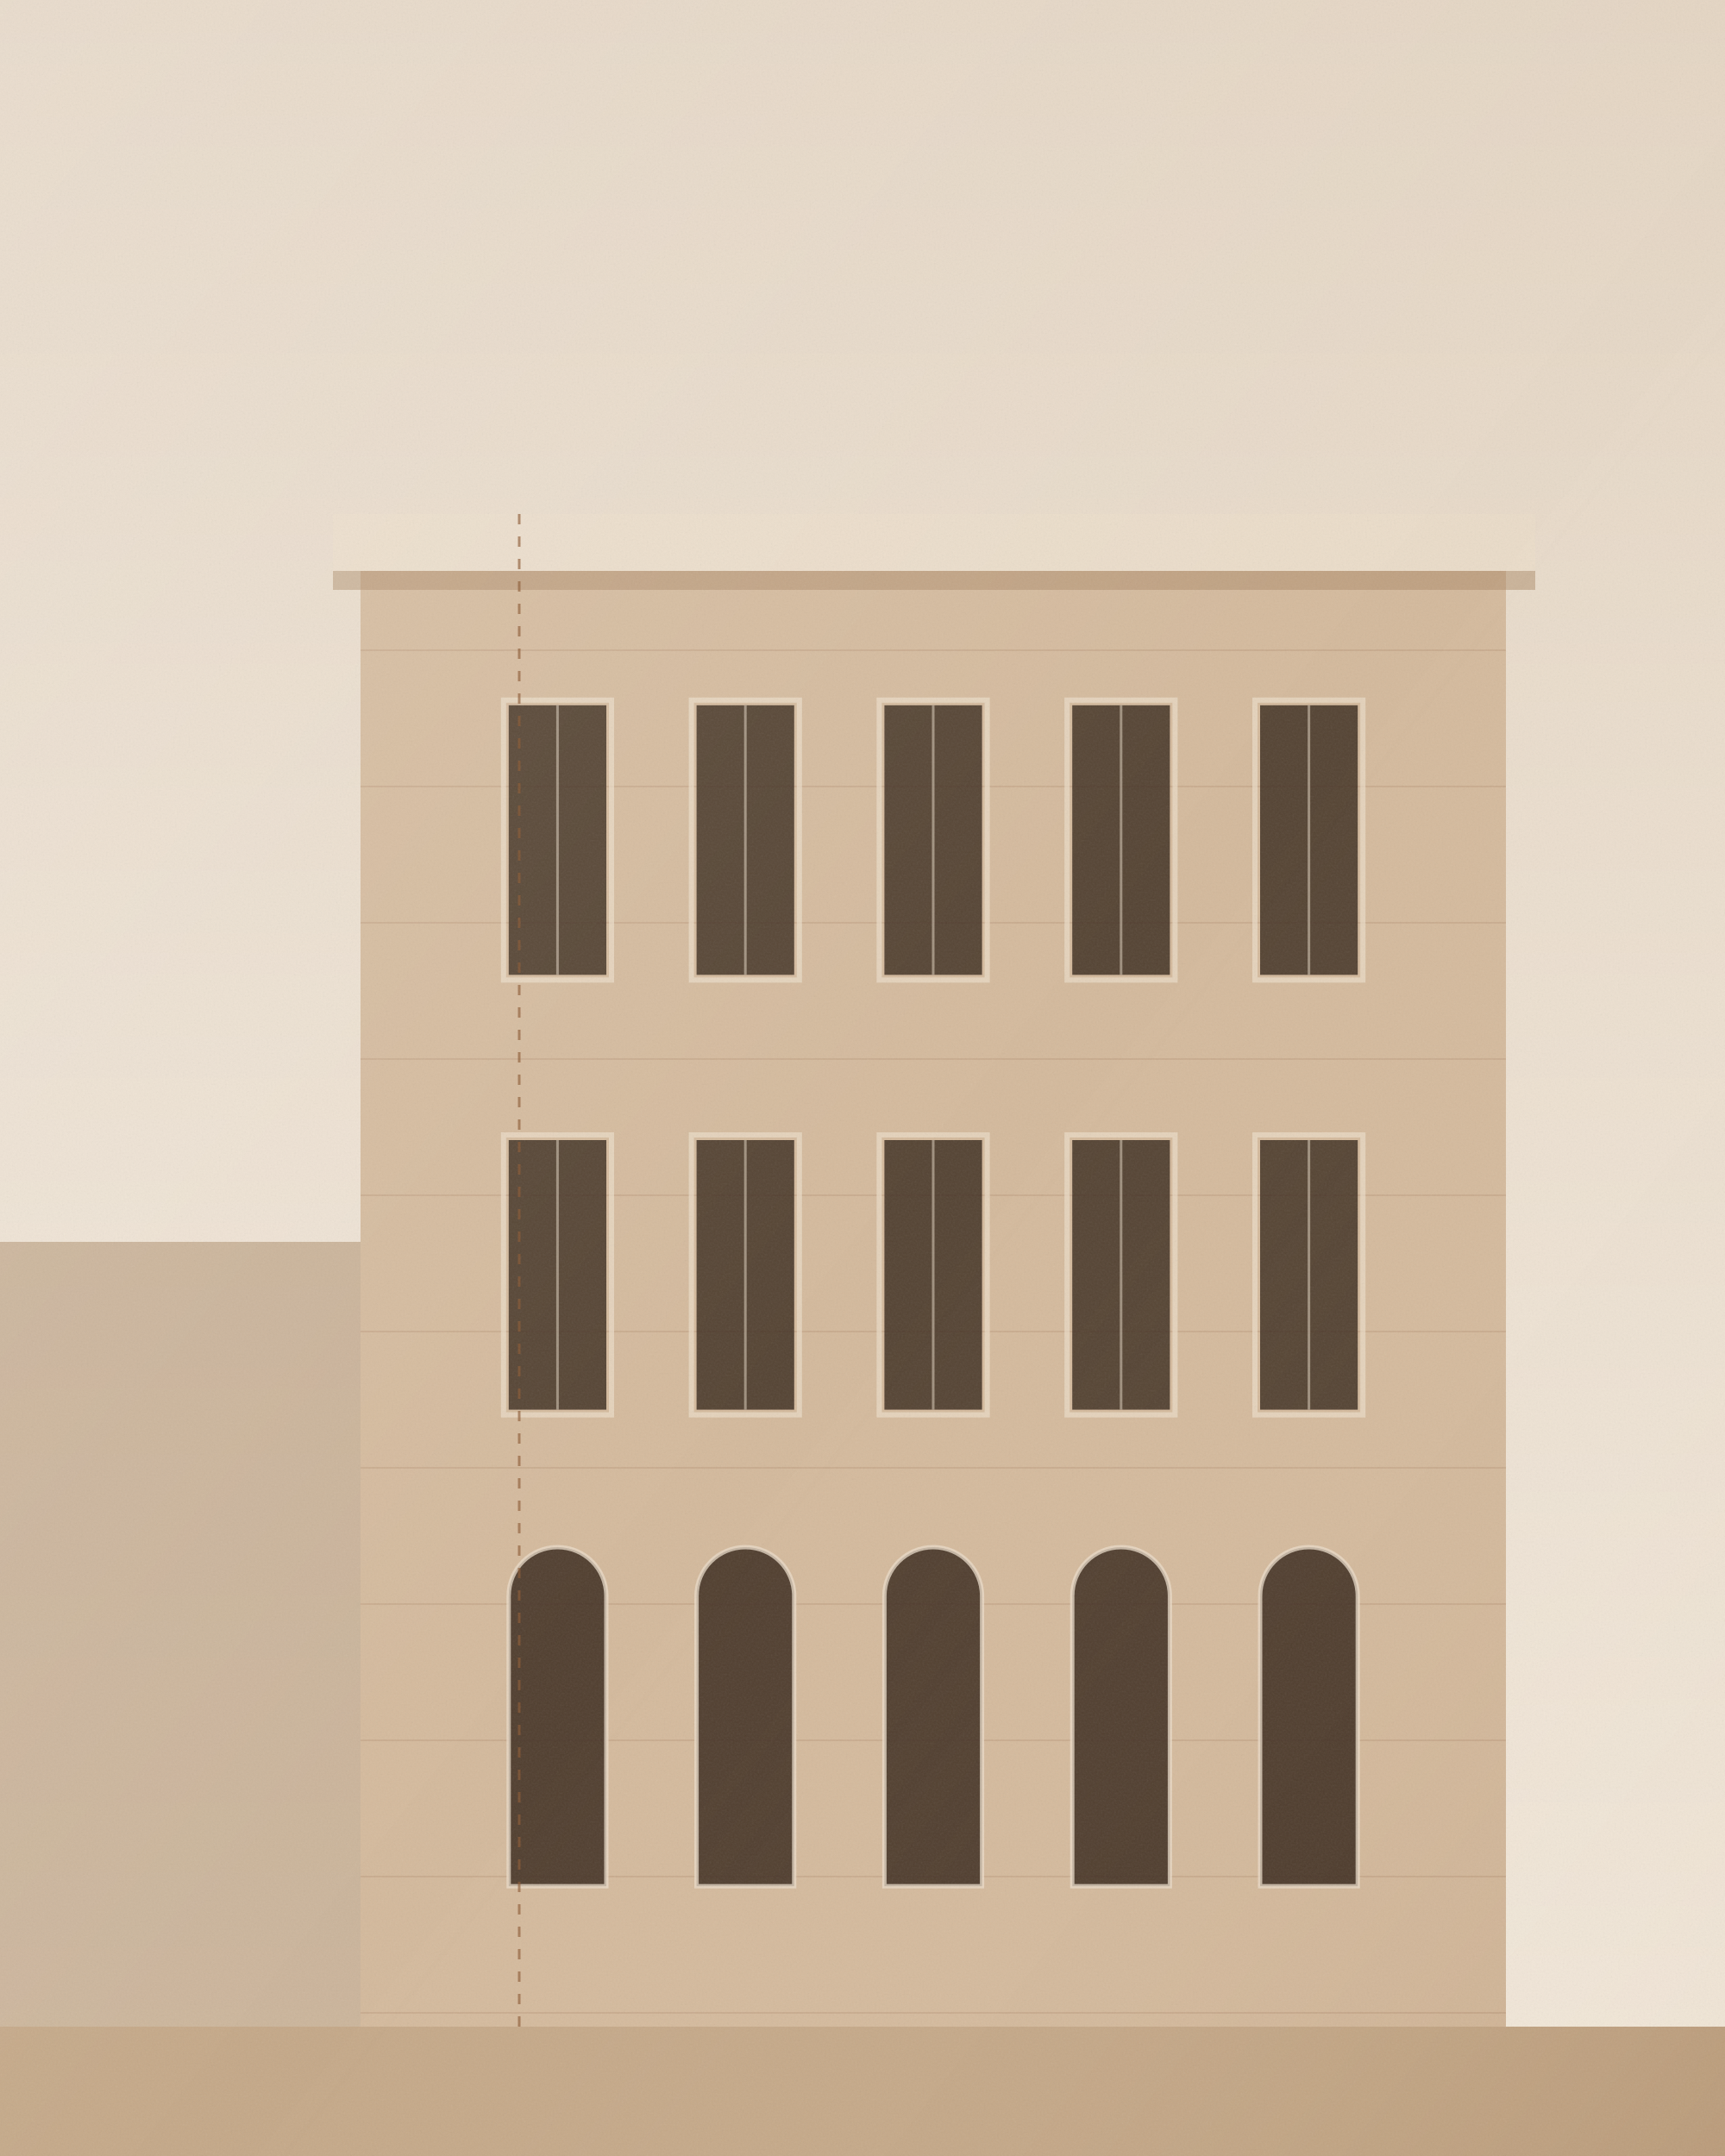
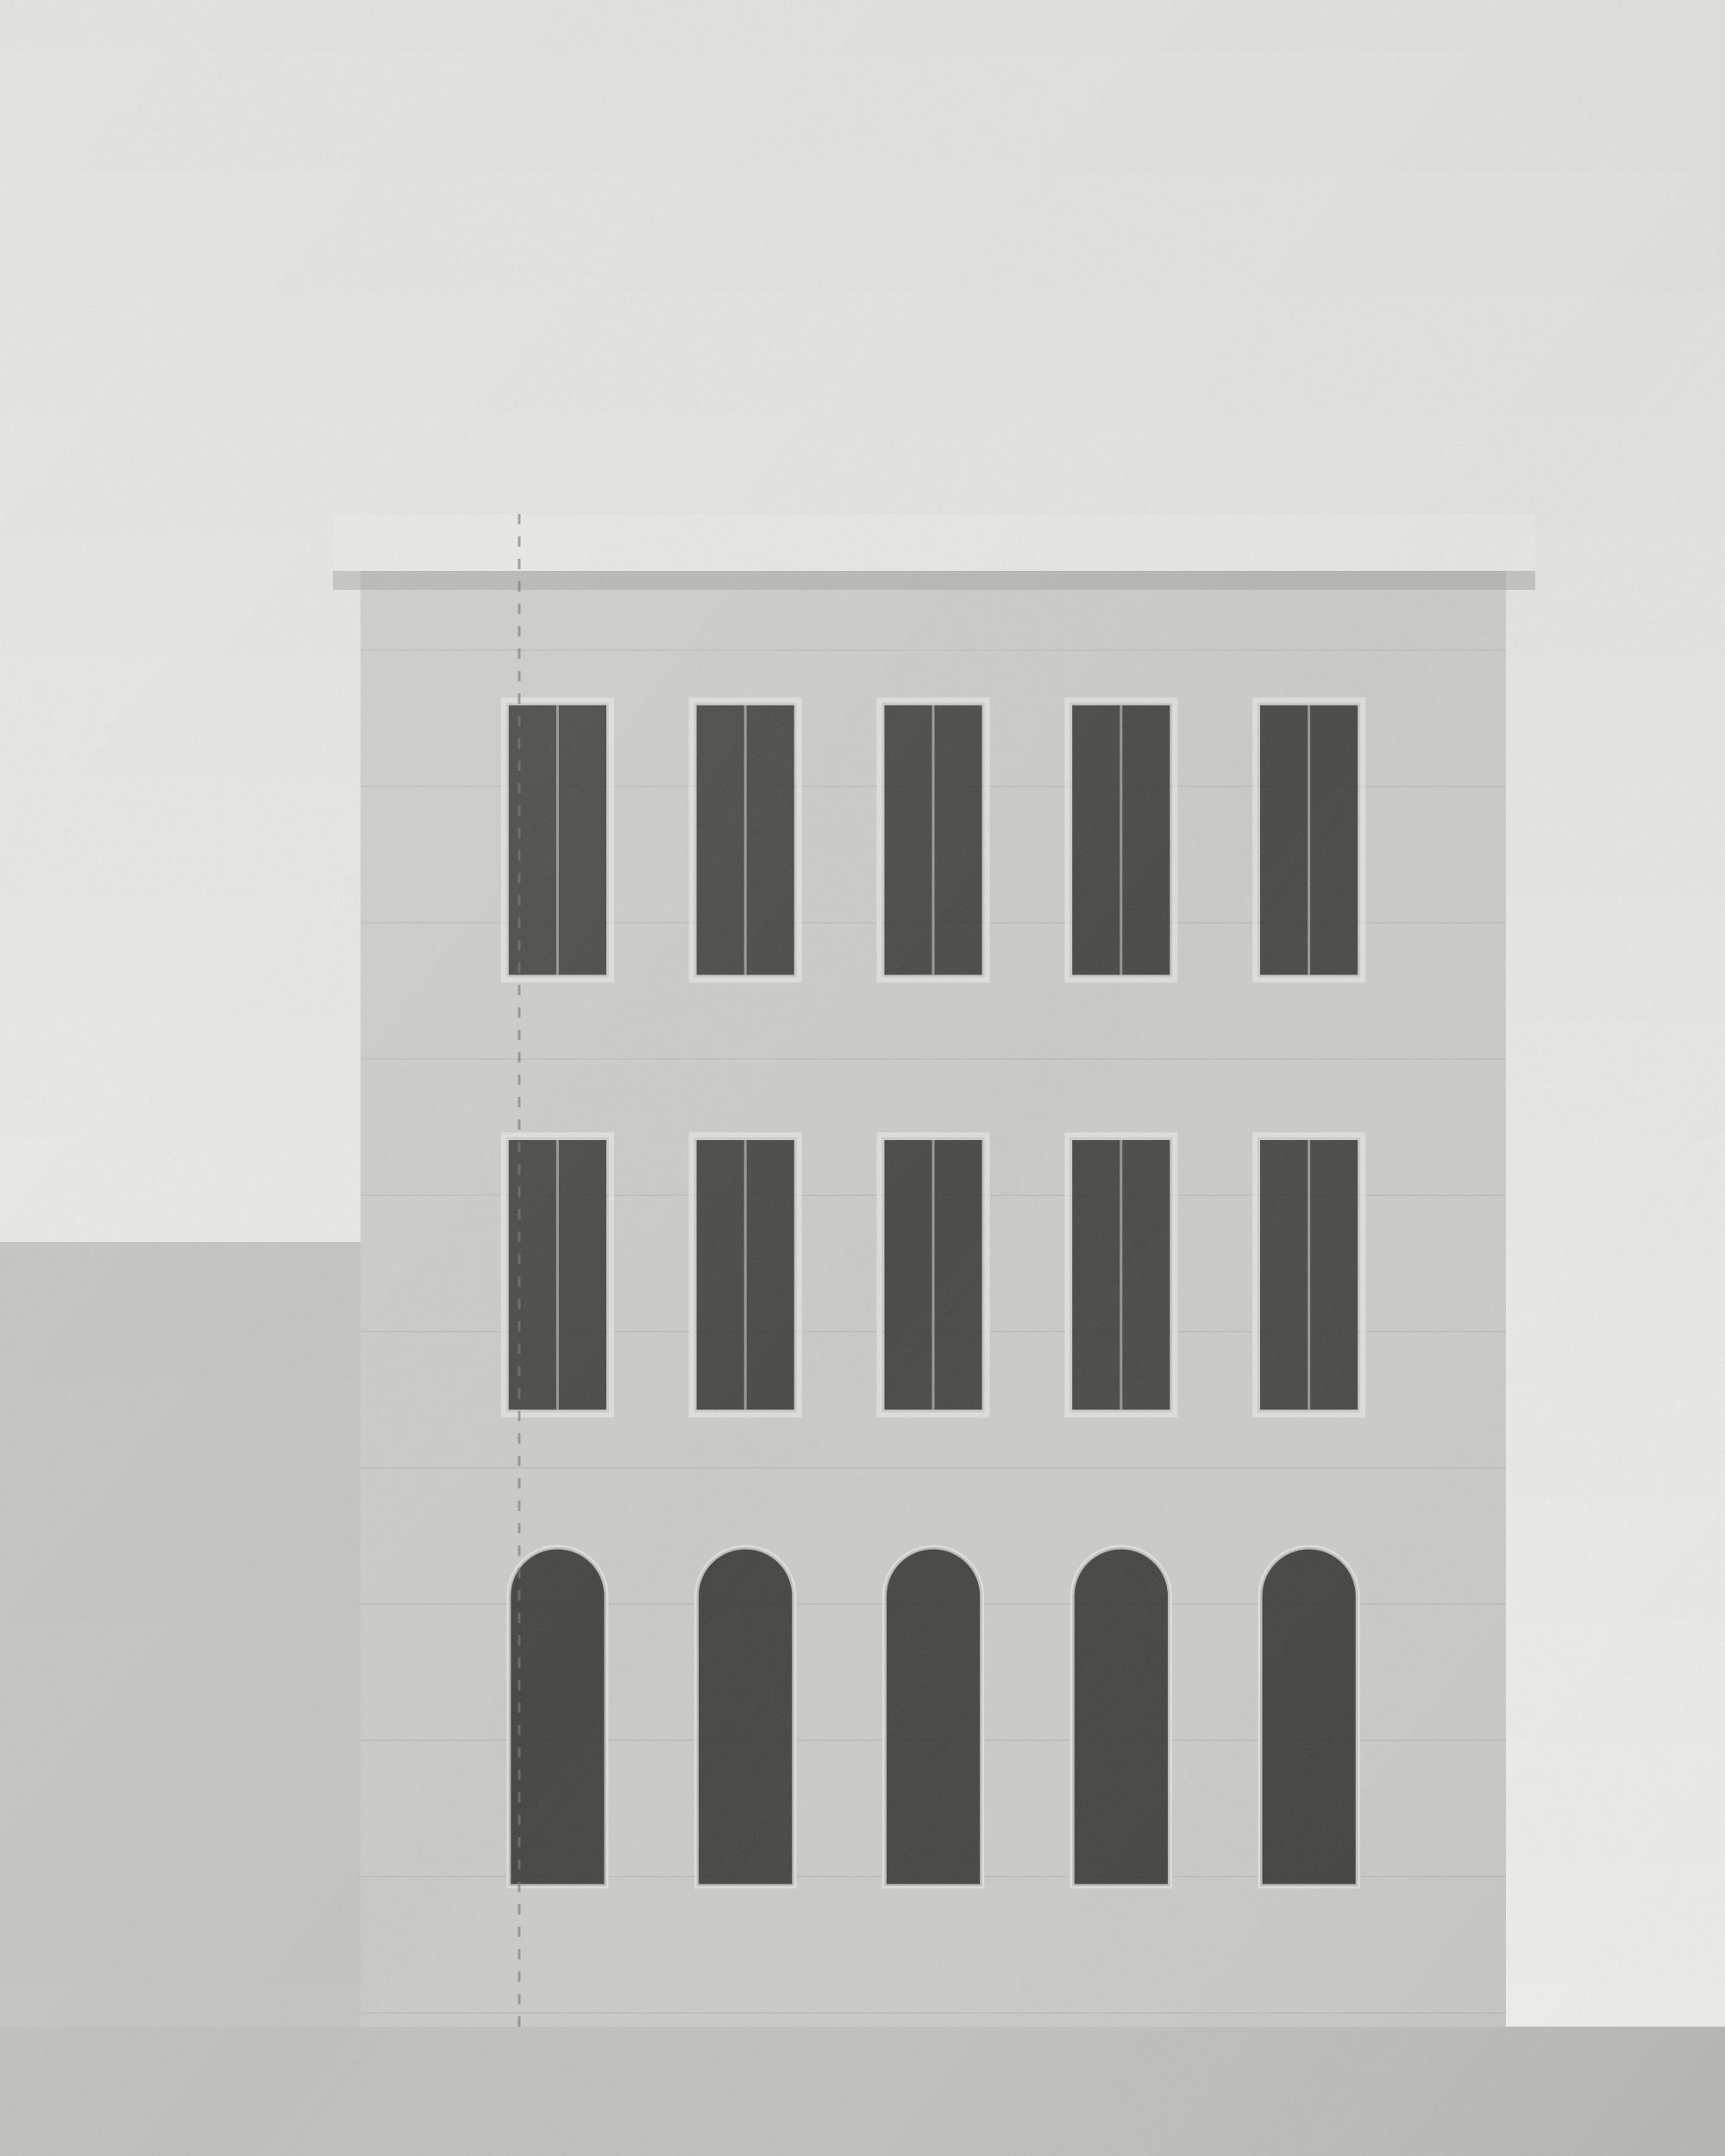
<svg xmlns="http://www.w3.org/2000/svg" viewBox="0 0 1000 1250" width="1000" height="1250" role="img" aria-label="Alacati tas konak" preserveAspectRatio="xMidYMid slice">
  <defs>
    <linearGradient id="sky42" x1="0" y1="0" x2="0" y2="1">
-       <stop offset="0%" stop-color="#e3d4c2" />
-       <stop offset="100%" stop-color="#f2e9dc" />
+       <stop offset="0%" stop-color="#dcdcda" />
+       <stop offset="100%" stop-color="#eeeeec" />
    </linearGradient>
    <linearGradient id="light42" x1="0" y1="0" x2="1" y2="1">
      <stop offset="0%" stop-color="#ffffff" stop-opacity="0.35" />
      <stop offset="55%" stop-color="#ffffff" stop-opacity="0" />
      <stop offset="100%" stop-color="#000000" stop-opacity="0.22" />
    </linearGradient>
    <filter id="grain42" x="0" y="0" width="100%" height="100%">
      <feTurbulence type="fractalNoise" baseFrequency="0.9" numOctaves="3" seed="42" result="n" />
      <feColorMatrix in="n" type="saturate" values="0" />
      <feComponentTransfer>
        <feFuncA type="linear" slope="0.14" />
      </feComponentTransfer>
    </filter>
  </defs>
  <rect width="1000" height="1250" fill="url(#sky42)" />
-   <rect x="0" y="720" width="442" height="530" fill="#ab8a68" opacity="0.55" />
-   <rect x="209" y="298" width="664" height="952" fill="#d3b99c" />
-   <line x1="209" y1="377" x2="873" y2="377" stroke="#ab8a68" stroke-width="1" opacity="0.28" />
-   <line x1="209" y1="456" x2="873" y2="456" stroke="#ab8a68" stroke-width="1" opacity="0.28" />
-   <line x1="209" y1="535" x2="873" y2="535" stroke="#ab8a68" stroke-width="1" opacity="0.28" />
-   <line x1="209" y1="614" x2="873" y2="614" stroke="#ab8a68" stroke-width="1" opacity="0.28" />
-   <line x1="209" y1="693" x2="873" y2="693" stroke="#ab8a68" stroke-width="1" opacity="0.28" />
-   <line x1="209" y1="772" x2="873" y2="772" stroke="#ab8a68" stroke-width="1" opacity="0.28" />
-   <line x1="209" y1="851" x2="873" y2="851" stroke="#ab8a68" stroke-width="1" opacity="0.28" />
-   <line x1="209" y1="930" x2="873" y2="930" stroke="#ab8a68" stroke-width="1" opacity="0.28" />
-   <line x1="209" y1="1009" x2="873" y2="1009" stroke="#ab8a68" stroke-width="1" opacity="0.28" />
-   <line x1="209" y1="1088" x2="873" y2="1088" stroke="#ab8a68" stroke-width="1" opacity="0.28" />
-   <line x1="209" y1="1167" x2="873" y2="1167" stroke="#ab8a68" stroke-width="1" opacity="0.28" />
-   <line x1="209" y1="1246" x2="873" y2="1246" stroke="#ab8a68" stroke-width="1" opacity="0.28" />
-   <rect x="193" y="298" width="697" height="33" fill="#e9dbc8" />
-   <rect x="193" y="331" width="697" height="11" fill="#ab8a68" opacity="0.5" />
-   <rect x="294.9" y="408.9" width="56.6" height="156.3" fill="#402f22" opacity="0.85" />
-   <rect x="291.9" y="405.9" width="62.6" height="162.3" fill="none" stroke="#e9dbc8" stroke-width="3" opacity="0.7" />
-   <line x1="323.2" y1="408.9" x2="323.2" y2="565.2" stroke="#e9dbc8" stroke-width="1.5" opacity="0.5" />
-   <rect x="403.8" y="408.9" width="56.6" height="156.3" fill="#402f22" opacity="0.85" />
-   <rect x="400.8" y="405.9" width="62.6" height="162.3" fill="none" stroke="#e9dbc8" stroke-width="3" opacity="0.7" />
-   <line x1="432.1" y1="408.9" x2="432.1" y2="565.2" stroke="#e9dbc8" stroke-width="1.5" opacity="0.5" />
-   <rect x="512.7" y="408.9" width="56.6" height="156.3" fill="#402f22" opacity="0.85" />
-   <rect x="509.7" y="405.9" width="62.6" height="162.3" fill="none" stroke="#e9dbc8" stroke-width="3" opacity="0.7" />
-   <line x1="541.0" y1="408.9" x2="541.0" y2="565.2" stroke="#e9dbc8" stroke-width="1.5" opacity="0.5" />
-   <rect x="621.6" y="408.9" width="56.6" height="156.3" fill="#402f22" opacity="0.85" />
-   <rect x="618.6" y="405.9" width="62.6" height="162.3" fill="none" stroke="#e9dbc8" stroke-width="3" opacity="0.7" />
-   <line x1="649.9" y1="408.9" x2="649.9" y2="565.2" stroke="#e9dbc8" stroke-width="1.5" opacity="0.5" />
-   <rect x="730.5" y="408.9" width="56.6" height="156.3" fill="#402f22" opacity="0.85" />
-   <rect x="727.5" y="405.9" width="62.6" height="162.3" fill="none" stroke="#e9dbc8" stroke-width="3" opacity="0.7" />
-   <line x1="758.8" y1="408.9" x2="758.8" y2="565.2" stroke="#e9dbc8" stroke-width="1.5" opacity="0.5" />
-   <rect x="294.9" y="661.0" width="56.6" height="156.3" fill="#402f22" opacity="0.85" />
-   <rect x="291.9" y="658.0" width="62.6" height="162.3" fill="none" stroke="#e9dbc8" stroke-width="3" opacity="0.7" />
-   <line x1="323.2" y1="661.0" x2="323.2" y2="817.3" stroke="#e9dbc8" stroke-width="1.5" opacity="0.5" />
-   <rect x="403.8" y="661.0" width="56.6" height="156.3" fill="#402f22" opacity="0.85" />
-   <rect x="400.8" y="658.0" width="62.6" height="162.3" fill="none" stroke="#e9dbc8" stroke-width="3" opacity="0.7" />
-   <line x1="432.1" y1="661.0" x2="432.1" y2="817.3" stroke="#e9dbc8" stroke-width="1.5" opacity="0.5" />
-   <rect x="512.7" y="661.0" width="56.6" height="156.3" fill="#402f22" opacity="0.85" />
-   <rect x="509.7" y="658.0" width="62.6" height="162.3" fill="none" stroke="#e9dbc8" stroke-width="3" opacity="0.7" />
-   <line x1="541.0" y1="661.0" x2="541.0" y2="817.3" stroke="#e9dbc8" stroke-width="1.5" opacity="0.5" />
-   <rect x="621.6" y="661.0" width="56.6" height="156.3" fill="#402f22" opacity="0.85" />
-   <rect x="618.6" y="658.0" width="62.6" height="162.3" fill="none" stroke="#e9dbc8" stroke-width="3" opacity="0.7" />
-   <line x1="649.9" y1="661.0" x2="649.9" y2="817.3" stroke="#e9dbc8" stroke-width="1.5" opacity="0.5" />
-   <rect x="730.5" y="661.0" width="56.6" height="156.3" fill="#402f22" opacity="0.85" />
-   <rect x="727.5" y="658.0" width="62.6" height="162.3" fill="none" stroke="#e9dbc8" stroke-width="3" opacity="0.7" />
-   <line x1="758.8" y1="661.0" x2="758.8" y2="817.3" stroke="#e9dbc8" stroke-width="1.5" opacity="0.5" />
-   <path d="M294.9,1093.6 L294.9,925.3 A28.3,28.3 0 0 1 351.5,925.3 L351.5,1093.6 Z" fill="#402f22" opacity="0.88" />
-   <path d="M294.9,1093.6 L294.9,925.3 A28.3,28.3 0 0 1 351.5,925.3 L351.5,1093.6 Z" fill="none" stroke="#e9dbc8" stroke-width="2.5" opacity="0.75" />
-   <path d="M403.8,1093.6 L403.8,925.3 A28.3,28.3 0 0 1 460.4,925.3 L460.4,1093.6 Z" fill="#402f22" opacity="0.88" />
-   <path d="M403.8,1093.6 L403.8,925.3 A28.3,28.3 0 0 1 460.4,925.3 L460.4,1093.6 Z" fill="none" stroke="#e9dbc8" stroke-width="2.5" opacity="0.75" />
-   <path d="M512.7,1093.6 L512.7,925.3 A28.3,28.3 0 0 1 569.3,925.3 L569.3,1093.6 Z" fill="#402f22" opacity="0.88" />
-   <path d="M512.7,1093.6 L512.7,925.3 A28.3,28.3 0 0 1 569.3,925.3 L569.3,1093.6 Z" fill="none" stroke="#e9dbc8" stroke-width="2.5" opacity="0.75" />
-   <path d="M621.6,1093.6 L621.6,925.3 A28.3,28.3 0 0 1 678.2,925.3 L678.2,1093.6 Z" fill="#402f22" opacity="0.88" />
-   <path d="M621.6,1093.6 L621.6,925.3 A28.3,28.3 0 0 1 678.2,925.3 L678.2,1093.6 Z" fill="none" stroke="#e9dbc8" stroke-width="2.5" opacity="0.75" />
-   <path d="M730.5,1093.6 L730.5,925.3 A28.3,28.3 0 0 1 787.1,925.3 L787.1,1093.6 Z" fill="#402f22" opacity="0.88" />
-   <path d="M730.5,1093.6 L730.5,925.3 A28.3,28.3 0 0 1 787.1,925.3 L787.1,1093.6 Z" fill="none" stroke="#e9dbc8" stroke-width="2.5" opacity="0.75" />
-   <rect x="0" y="1175" width="1000" height="75" fill="#c4a888" />
+   <rect x="0" y="720" width="442" height="530" fill="#a0a09d" opacity="0.55" />
+   <rect x="209" y="298" width="664" height="952" fill="#c9c9c6" />
+   <line x1="209" y1="377" x2="873" y2="377" stroke="#a0a09d" stroke-width="1" opacity="0.28" />
+   <line x1="209" y1="456" x2="873" y2="456" stroke="#a0a09d" stroke-width="1" opacity="0.28" />
+   <line x1="209" y1="535" x2="873" y2="535" stroke="#a0a09d" stroke-width="1" opacity="0.28" />
+   <line x1="209" y1="614" x2="873" y2="614" stroke="#a0a09d" stroke-width="1" opacity="0.28" />
+   <line x1="209" y1="693" x2="873" y2="693" stroke="#a0a09d" stroke-width="1" opacity="0.28" />
+   <line x1="209" y1="772" x2="873" y2="772" stroke="#a0a09d" stroke-width="1" opacity="0.28" />
+   <line x1="209" y1="851" x2="873" y2="851" stroke="#a0a09d" stroke-width="1" opacity="0.28" />
+   <line x1="209" y1="930" x2="873" y2="930" stroke="#a0a09d" stroke-width="1" opacity="0.28" />
+   <line x1="209" y1="1009" x2="873" y2="1009" stroke="#a0a09d" stroke-width="1" opacity="0.28" />
+   <line x1="209" y1="1088" x2="873" y2="1088" stroke="#a0a09d" stroke-width="1" opacity="0.28" />
+   <line x1="209" y1="1167" x2="873" y2="1167" stroke="#a0a09d" stroke-width="1" opacity="0.28" />
+   <line x1="209" y1="1246" x2="873" y2="1246" stroke="#a0a09d" stroke-width="1" opacity="0.28" />
+   <rect x="193" y="298" width="697" height="33" fill="#e4e4e2" />
+   <rect x="193" y="331" width="697" height="11" fill="#a0a09d" opacity="0.5" />
+   <rect x="294.9" y="408.9" width="56.6" height="156.3" fill="#333331" opacity="0.85" />
+   <rect x="291.9" y="405.9" width="62.6" height="162.3" fill="none" stroke="#e4e4e2" stroke-width="3" opacity="0.7" />
+   <line x1="323.2" y1="408.9" x2="323.2" y2="565.2" stroke="#e4e4e2" stroke-width="1.5" opacity="0.5" />
+   <rect x="403.8" y="408.9" width="56.6" height="156.3" fill="#333331" opacity="0.85" />
+   <rect x="400.8" y="405.9" width="62.6" height="162.3" fill="none" stroke="#e4e4e2" stroke-width="3" opacity="0.7" />
+   <line x1="432.1" y1="408.9" x2="432.1" y2="565.2" stroke="#e4e4e2" stroke-width="1.5" opacity="0.5" />
+   <rect x="512.7" y="408.9" width="56.6" height="156.3" fill="#333331" opacity="0.85" />
+   <rect x="509.7" y="405.9" width="62.6" height="162.3" fill="none" stroke="#e4e4e2" stroke-width="3" opacity="0.7" />
+   <line x1="541.0" y1="408.9" x2="541.0" y2="565.2" stroke="#e4e4e2" stroke-width="1.5" opacity="0.5" />
+   <rect x="621.6" y="408.9" width="56.6" height="156.3" fill="#333331" opacity="0.85" />
+   <rect x="618.6" y="405.9" width="62.6" height="162.3" fill="none" stroke="#e4e4e2" stroke-width="3" opacity="0.7" />
+   <line x1="649.9" y1="408.9" x2="649.9" y2="565.2" stroke="#e4e4e2" stroke-width="1.5" opacity="0.5" />
+   <rect x="730.5" y="408.9" width="56.6" height="156.3" fill="#333331" opacity="0.85" />
+   <rect x="727.5" y="405.9" width="62.6" height="162.3" fill="none" stroke="#e4e4e2" stroke-width="3" opacity="0.7" />
+   <line x1="758.8" y1="408.9" x2="758.8" y2="565.2" stroke="#e4e4e2" stroke-width="1.5" opacity="0.5" />
+   <rect x="294.9" y="661.0" width="56.6" height="156.3" fill="#333331" opacity="0.85" />
+   <rect x="291.9" y="658.0" width="62.6" height="162.3" fill="none" stroke="#e4e4e2" stroke-width="3" opacity="0.7" />
+   <line x1="323.2" y1="661.0" x2="323.2" y2="817.3" stroke="#e4e4e2" stroke-width="1.5" opacity="0.5" />
+   <rect x="403.8" y="661.0" width="56.6" height="156.3" fill="#333331" opacity="0.85" />
+   <rect x="400.8" y="658.0" width="62.6" height="162.3" fill="none" stroke="#e4e4e2" stroke-width="3" opacity="0.7" />
+   <line x1="432.1" y1="661.0" x2="432.1" y2="817.3" stroke="#e4e4e2" stroke-width="1.5" opacity="0.5" />
+   <rect x="512.7" y="661.0" width="56.6" height="156.3" fill="#333331" opacity="0.85" />
+   <rect x="509.7" y="658.0" width="62.6" height="162.3" fill="none" stroke="#e4e4e2" stroke-width="3" opacity="0.7" />
+   <line x1="541.0" y1="661.0" x2="541.0" y2="817.3" stroke="#e4e4e2" stroke-width="1.5" opacity="0.5" />
+   <rect x="621.6" y="661.0" width="56.6" height="156.3" fill="#333331" opacity="0.85" />
+   <rect x="618.6" y="658.0" width="62.6" height="162.3" fill="none" stroke="#e4e4e2" stroke-width="3" opacity="0.7" />
+   <line x1="649.9" y1="661.0" x2="649.9" y2="817.3" stroke="#e4e4e2" stroke-width="1.5" opacity="0.5" />
+   <rect x="730.5" y="661.0" width="56.6" height="156.3" fill="#333331" opacity="0.85" />
+   <rect x="727.5" y="658.0" width="62.6" height="162.3" fill="none" stroke="#e4e4e2" stroke-width="3" opacity="0.7" />
+   <line x1="758.8" y1="661.0" x2="758.8" y2="817.3" stroke="#e4e4e2" stroke-width="1.5" opacity="0.5" />
+   <path d="M294.9,1093.6 L294.9,925.3 A28.3,28.3 0 0 1 351.5,925.3 L351.5,1093.6 Z" fill="#333331" opacity="0.88" />
+   <path d="M294.9,1093.6 L294.9,925.3 A28.3,28.3 0 0 1 351.5,925.3 L351.5,1093.6 Z" fill="none" stroke="#e4e4e2" stroke-width="2.5" opacity="0.75" />
+   <path d="M403.8,1093.6 L403.8,925.3 A28.3,28.3 0 0 1 460.4,925.3 L460.4,1093.6 Z" fill="#333331" opacity="0.88" />
+   <path d="M403.8,1093.6 L403.8,925.3 A28.3,28.3 0 0 1 460.4,925.3 L460.4,1093.6 Z" fill="none" stroke="#e4e4e2" stroke-width="2.5" opacity="0.75" />
+   <path d="M512.7,1093.6 L512.7,925.3 A28.3,28.3 0 0 1 569.3,925.3 L569.3,1093.6 Z" fill="#333331" opacity="0.88" />
+   <path d="M512.7,1093.6 L512.7,925.3 A28.3,28.3 0 0 1 569.3,925.3 L569.3,1093.6 Z" fill="none" stroke="#e4e4e2" stroke-width="2.5" opacity="0.75" />
+   <path d="M621.6,1093.6 L621.6,925.3 A28.3,28.3 0 0 1 678.2,925.3 L678.2,1093.6 Z" fill="#333331" opacity="0.88" />
+   <path d="M621.6,1093.6 L621.6,925.3 A28.3,28.3 0 0 1 678.2,925.3 L678.2,1093.6 Z" fill="none" stroke="#e4e4e2" stroke-width="2.5" opacity="0.75" />
+   <path d="M730.5,1093.6 L730.5,925.3 A28.3,28.3 0 0 1 787.1,925.3 L787.1,1093.6 Z" fill="#333331" opacity="0.88" />
+   <path d="M730.5,1093.6 L730.5,925.3 A28.3,28.3 0 0 1 787.1,925.3 L787.1,1093.6 Z" fill="none" stroke="#e4e4e2" stroke-width="2.5" opacity="0.75" />
+   <rect x="0" y="1175" width="1000" height="75" fill="#bebebb" />
  <rect width="1000" height="1250" fill="url(#light42)" style="mix-blend-mode:soft-light" />
-   <line x1="301" y1="298" x2="301" y2="1175" stroke="#8c5a34" stroke-width="1.5" stroke-dasharray="6 7" opacity="0.65" />
+   <line x1="301" y1="298" x2="301" y2="1175" stroke="#797976" stroke-width="1.5" stroke-dasharray="6 7" opacity="0.65" />
  <rect width="1000" height="1250" filter="url(#grain42)" opacity="0.6" />
</svg>
